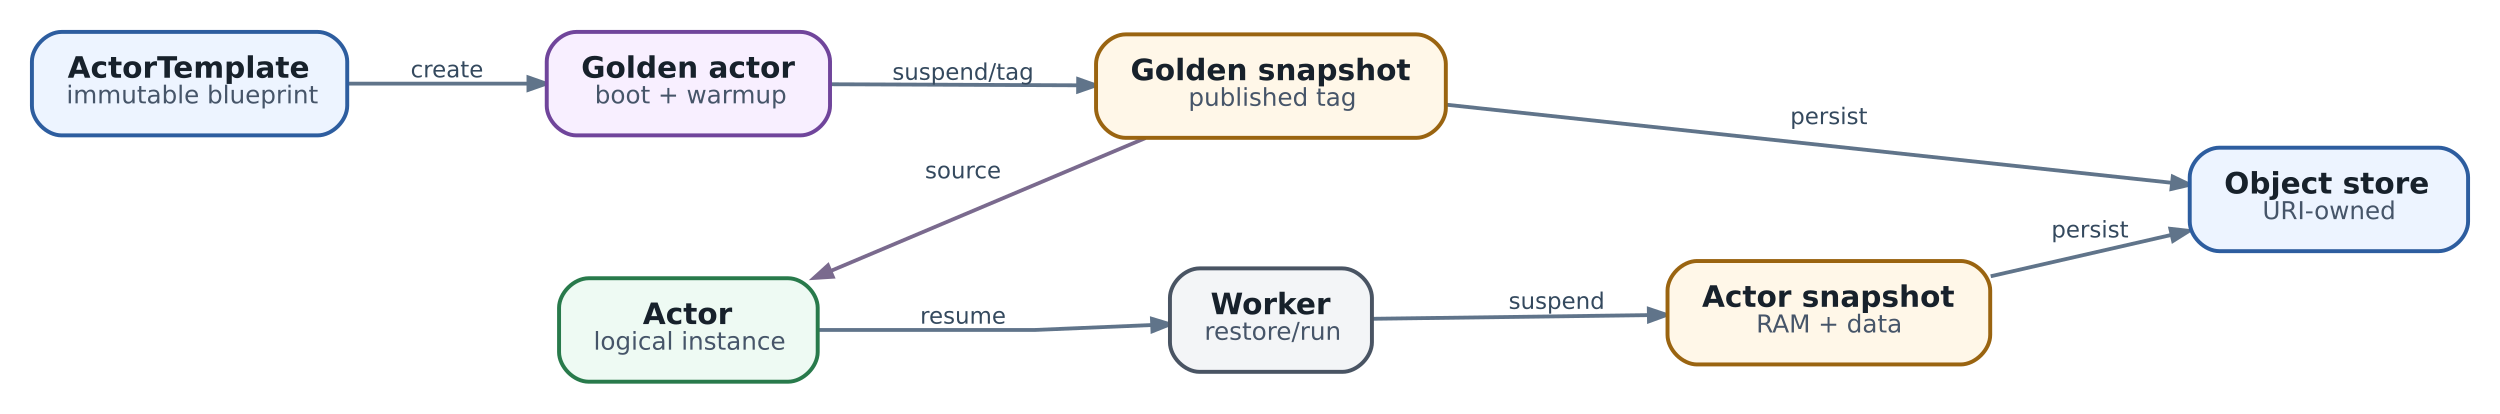
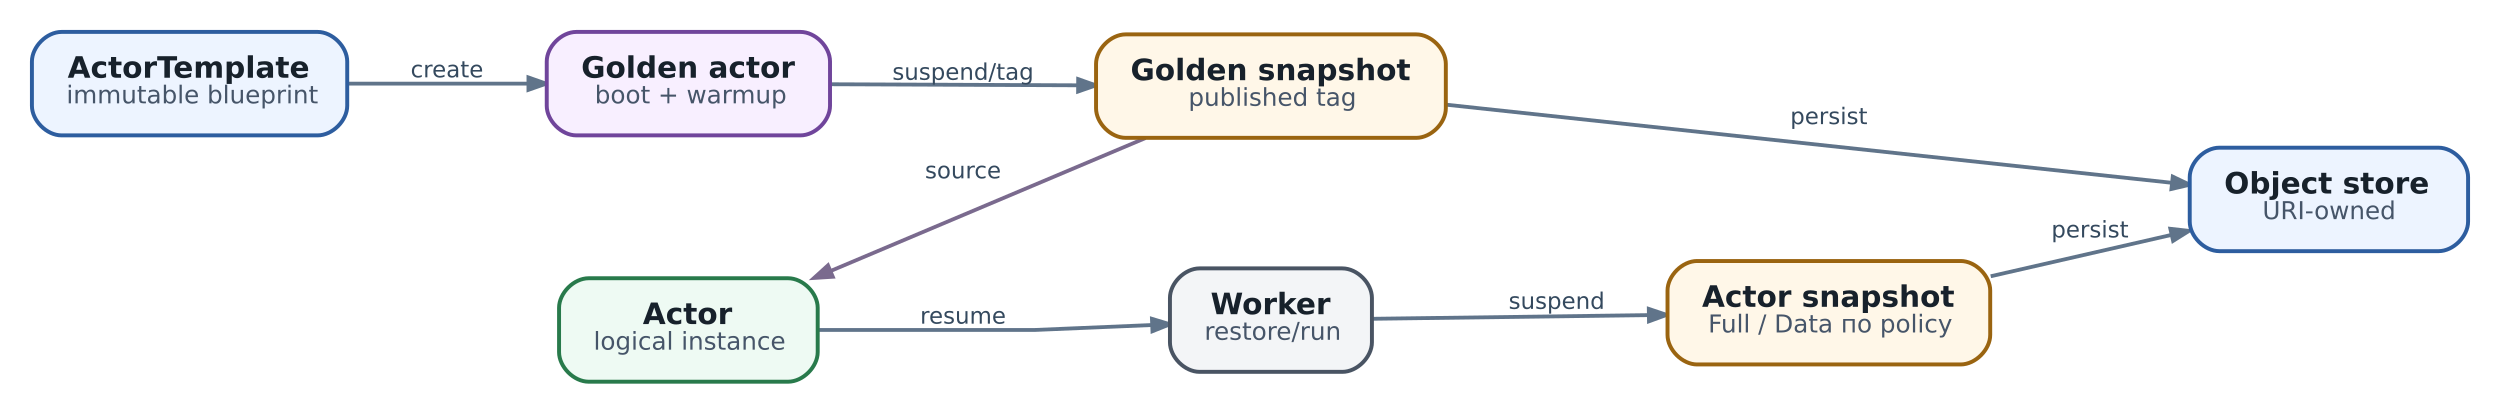
<svg xmlns="http://www.w3.org/2000/svg" aria-label="Golden snapshot и жизненный цикл stateful Actor" class="diagram diagram-redrawn" height="167.92" role="img" viewBox="0 0 1014.92 167.92" width="1014.92">
  <g class="graph" transform="scale(1 1) rotate(0) translate(12.96 154.96)">
    <g class="edge">
      <path d="M128.16,-121C151.47,-121 177.89,-121 201.28,-121" fill="none" stroke="#60748a" stroke-width="1.55" />
      <polygon fill="#60748a" points="201.57,-123.52 208.77,-121 201.57,-118.48 201.57,-123.52" stroke="#60748a" stroke-width="1.55" />
      <text fill="#34495e" font-family="DejaVu Sans" font-size="9.30" text-anchor="middle" x="168.5" y="-123.56">create</text>
    </g>
    <g class="edge">
      <path d="M324.27,-120.76C354.38,-120.63 391.83,-120.47 424.58,-120.33" fill="none" stroke="#60748a" stroke-width="1.55" />
      <polygon fill="#60748a" points="424.74,-122.85 431.93,-120.3 424.71,-117.81 424.74,-122.85" stroke="#60748a" stroke-width="1.55" />
      <text fill="#34495e" font-family="DejaVu Sans" font-size="9.30" text-anchor="middle" x="378" y="-122.56">suspend/tag</text>
    </g>
    <g class="edge">
      <path d="M452.06,-98.92C414.57,-83.09 363.19,-61.4 324.16,-44.92" fill="none" stroke="#7a6a8e" stroke-width="1.55" />
      <polygon fill="#7a6a8e" points="325.13,-42.6 317.52,-42.12 323.17,-47.24 325.13,-42.6" stroke="#7a6a8e" stroke-width="1.55" />
      <text fill="#34495e" font-family="DejaVu Sans" font-size="9.30" text-anchor="middle" x="378" y="-82.56">source</text>
    </g>
    <g class="edge">
      <path d="M574.11,-112.46C655.92,-103.65 789.97,-89.23 868.57,-80.77" fill="none" stroke="#60748a" stroke-width="1.55" />
      <polygon fill="#60748a" points="869.11,-83.25 876,-79.97 868.57,-78.24 869.11,-83.25" stroke="#60748a" stroke-width="1.55" />
      <text fill="#34495e" font-family="DejaVu Sans" font-size="9.30" text-anchor="middle" x="729.5" y="-104.56">persist</text>
    </g>
    <g class="edge">
      <path d="M319.05,-21C358.79,-21 407,-21 407,-21 407,-21 430.84,-22 454.63,-23.01" fill="none" stroke="#60748a" stroke-width="1.55" />
      <polygon fill="#60748a" points="454.69,-25.53 461.99,-23.32 454.9,-20.49 454.69,-25.53" stroke="#60748a" stroke-width="1.55" />
      <text fill="#34495e" font-family="DejaVu Sans" font-size="9.30" text-anchor="middle" x="378" y="-23.56">resume</text>
    </g>
    <g class="edge">
      <path d="M544.14,-25.54C575.23,-25.95 619.13,-26.54 656.3,-27.04" fill="none" stroke="#60748a" stroke-width="1.55" />
      <polygon fill="#60748a" points="656.4,-29.56 663.63,-27.13 656.47,-24.52 656.4,-29.56" stroke="#60748a" stroke-width="1.55" />
      <text fill="#34495e" font-family="DejaVu Sans" font-size="9.30" text-anchor="middle" x="619" y="-29.56">suspend</text>
    </g>
    <g class="edge">
      <path d="M795.2,-42.81C818.71,-48.19 845.22,-54.25 868.57,-59.6" fill="none" stroke="#60748a" stroke-width="1.55" />
      <polygon fill="#60748a" points="868.13,-62.08 875.71,-61.23 869.25,-57.17 868.13,-62.08" stroke="#60748a" stroke-width="1.55" />
      <text fill="#34495e" font-family="DejaVu Sans" font-size="9.30" text-anchor="middle" x="835.5" y="-58.56">persist</text>
    </g>
    <g class="node">
      <path d="M116,-142C116,-142 12,-142 12,-142 6,-142 0,-136 0,-130 0,-130 0,-112 0,-112 0,-106 6,-100 12,-100 12,-100 116,-100 116,-100 122,-100 128,-106 128,-112 128,-112 128,-130 128,-130 128,-136 122,-142 116,-142" fill="#edf4ff" stroke="#2d5d9f" stroke-width="1.6" />
      <text fill="#17212b" font-family="DejaVu Sans" font-size="12.00" font-weight="bold" text-anchor="start" x="14.5" y="-123.4">ActorTemplate</text>
      <text fill="#465569" font-family="DejaVu Sans" font-size="10.00" text-anchor="start" x="14" y="-113">immutable blueprint</text>
    </g>
    <g class="node">
      <path d="M312,-142C312,-142 221,-142 221,-142 215,-142 209,-136 209,-130 209,-130 209,-112 209,-112 209,-106 215,-100 221,-100 221,-100 312,-100 312,-100 318,-100 324,-106 324,-112 324,-112 324,-130 324,-130 324,-136 318,-142 312,-142" fill="#f8efff" stroke="#70459b" stroke-width="1.6" />
      <text fill="#17212b" font-family="DejaVu Sans" font-size="12.00" font-weight="bold" text-anchor="start" x="223" y="-123.4">Golden actor</text>
      <text fill="#465569" font-family="DejaVu Sans" font-size="10.00" text-anchor="start" x="228.5" y="-113">boot + warmup</text>
    </g>
    <g class="node">
      <path d="M562,-141C562,-141 444,-141 444,-141 438,-141 432,-135 432,-129 432,-129 432,-111 432,-111 432,-105 438,-99 444,-99 444,-99 562,-99 562,-99 568,-99 574,-105 574,-111 574,-111 574,-129 574,-129 574,-135 568,-141 562,-141" fill="#fff7e8" stroke="#9a6410" stroke-width="1.6" />
      <text fill="#17212b" font-family="DejaVu Sans" font-size="12.00" font-weight="bold" text-anchor="start" x="446" y="-122.4">Golden snapshot</text>
      <text fill="#465569" font-family="DejaVu Sans" font-size="10.00" text-anchor="start" x="469.5" y="-112">published tag</text>
    </g>
    <g class="node">
      <path d="M307,-42C307,-42 226,-42 226,-42 220,-42 214,-36 214,-30 214,-30 214,-12 214,-12 214,-6 220,0 226,0 226,0 307,0 307,0 313,0 319,-6 319,-12 319,-12 319,-30 319,-30 319,-36 313,-42 307,-42" fill="#eefaf3" stroke="#287a4b" stroke-width="1.6" />
      <text fill="#17212b" font-family="DejaVu Sans" font-size="12.00" font-weight="bold" text-anchor="start" x="248" y="-23.4">Actor</text>
      <text fill="#465569" font-family="DejaVu Sans" font-size="10.00" text-anchor="start" x="228" y="-13">logical instance</text>
    </g>
    <g class="node">
      <path d="M532,-46C532,-46 474,-46 474,-46 468,-46 462,-40 462,-34 462,-34 462,-16 462,-16 462,-10 468,-4 474,-4 474,-4 532,-4 532,-4 538,-4 544,-10 544,-16 544,-16 544,-34 544,-34 544,-40 538,-46 532,-46" fill="#f3f5f7" stroke="#495463" stroke-width="1.6" />
      <text fill="#17212b" font-family="DejaVu Sans" font-size="12.00" font-weight="bold" text-anchor="start" x="478.5" y="-27.4">Worker</text>
      <text fill="#465569" font-family="DejaVu Sans" font-size="10.00" text-anchor="start" x="476" y="-17">restore/run</text>
    </g>
    <g class="node">
      <path d="M783,-49C783,-49 676,-49 676,-49 670,-49 664,-43 664,-37 664,-37 664,-19 664,-19 664,-13 670,-7 676,-7 676,-7 783,-7 783,-7 789,-7 795,-13 795,-19 795,-19 795,-37 795,-37 795,-43 789,-49 783,-49" fill="#fff7e8" stroke="#9a6410" stroke-width="1.6" />
      <text fill="#17212b" font-family="DejaVu Sans" font-size="12.00" font-weight="bold" text-anchor="start" x="678" y="-30.4">Actor snapshot</text>
-       <text fill="#465569" font-family="DejaVu Sans" font-size="10.00" text-anchor="start" x="700" y="-20">RAM + data</text>
+       <text fill="#465569" font-family="DejaVu Sans" font-size="10.00" text-anchor="start" x="680.5" y="-20">Full / Data по policy</text>
    </g>
    <g class="node">
      <path d="M977,-95C977,-95 888,-95 888,-95 882,-95 876,-89 876,-83 876,-83 876,-65 876,-65 876,-59 882,-53 888,-53 888,-53 977,-53 977,-53 983,-53 989,-59 989,-65 989,-65 989,-83 989,-83 989,-89 983,-95 977,-95" fill="#edf4ff" stroke="#2d5d9f" stroke-width="1.6" />
      <text fill="#17212b" font-family="DejaVu Sans" font-size="12.00" font-weight="bold" text-anchor="start" x="890" y="-76.4">Object store</text>
      <text fill="#465569" font-family="DejaVu Sans" font-size="10.00" text-anchor="start" x="905.5" y="-66">URI-owned</text>
    </g>
  </g>
</svg>
